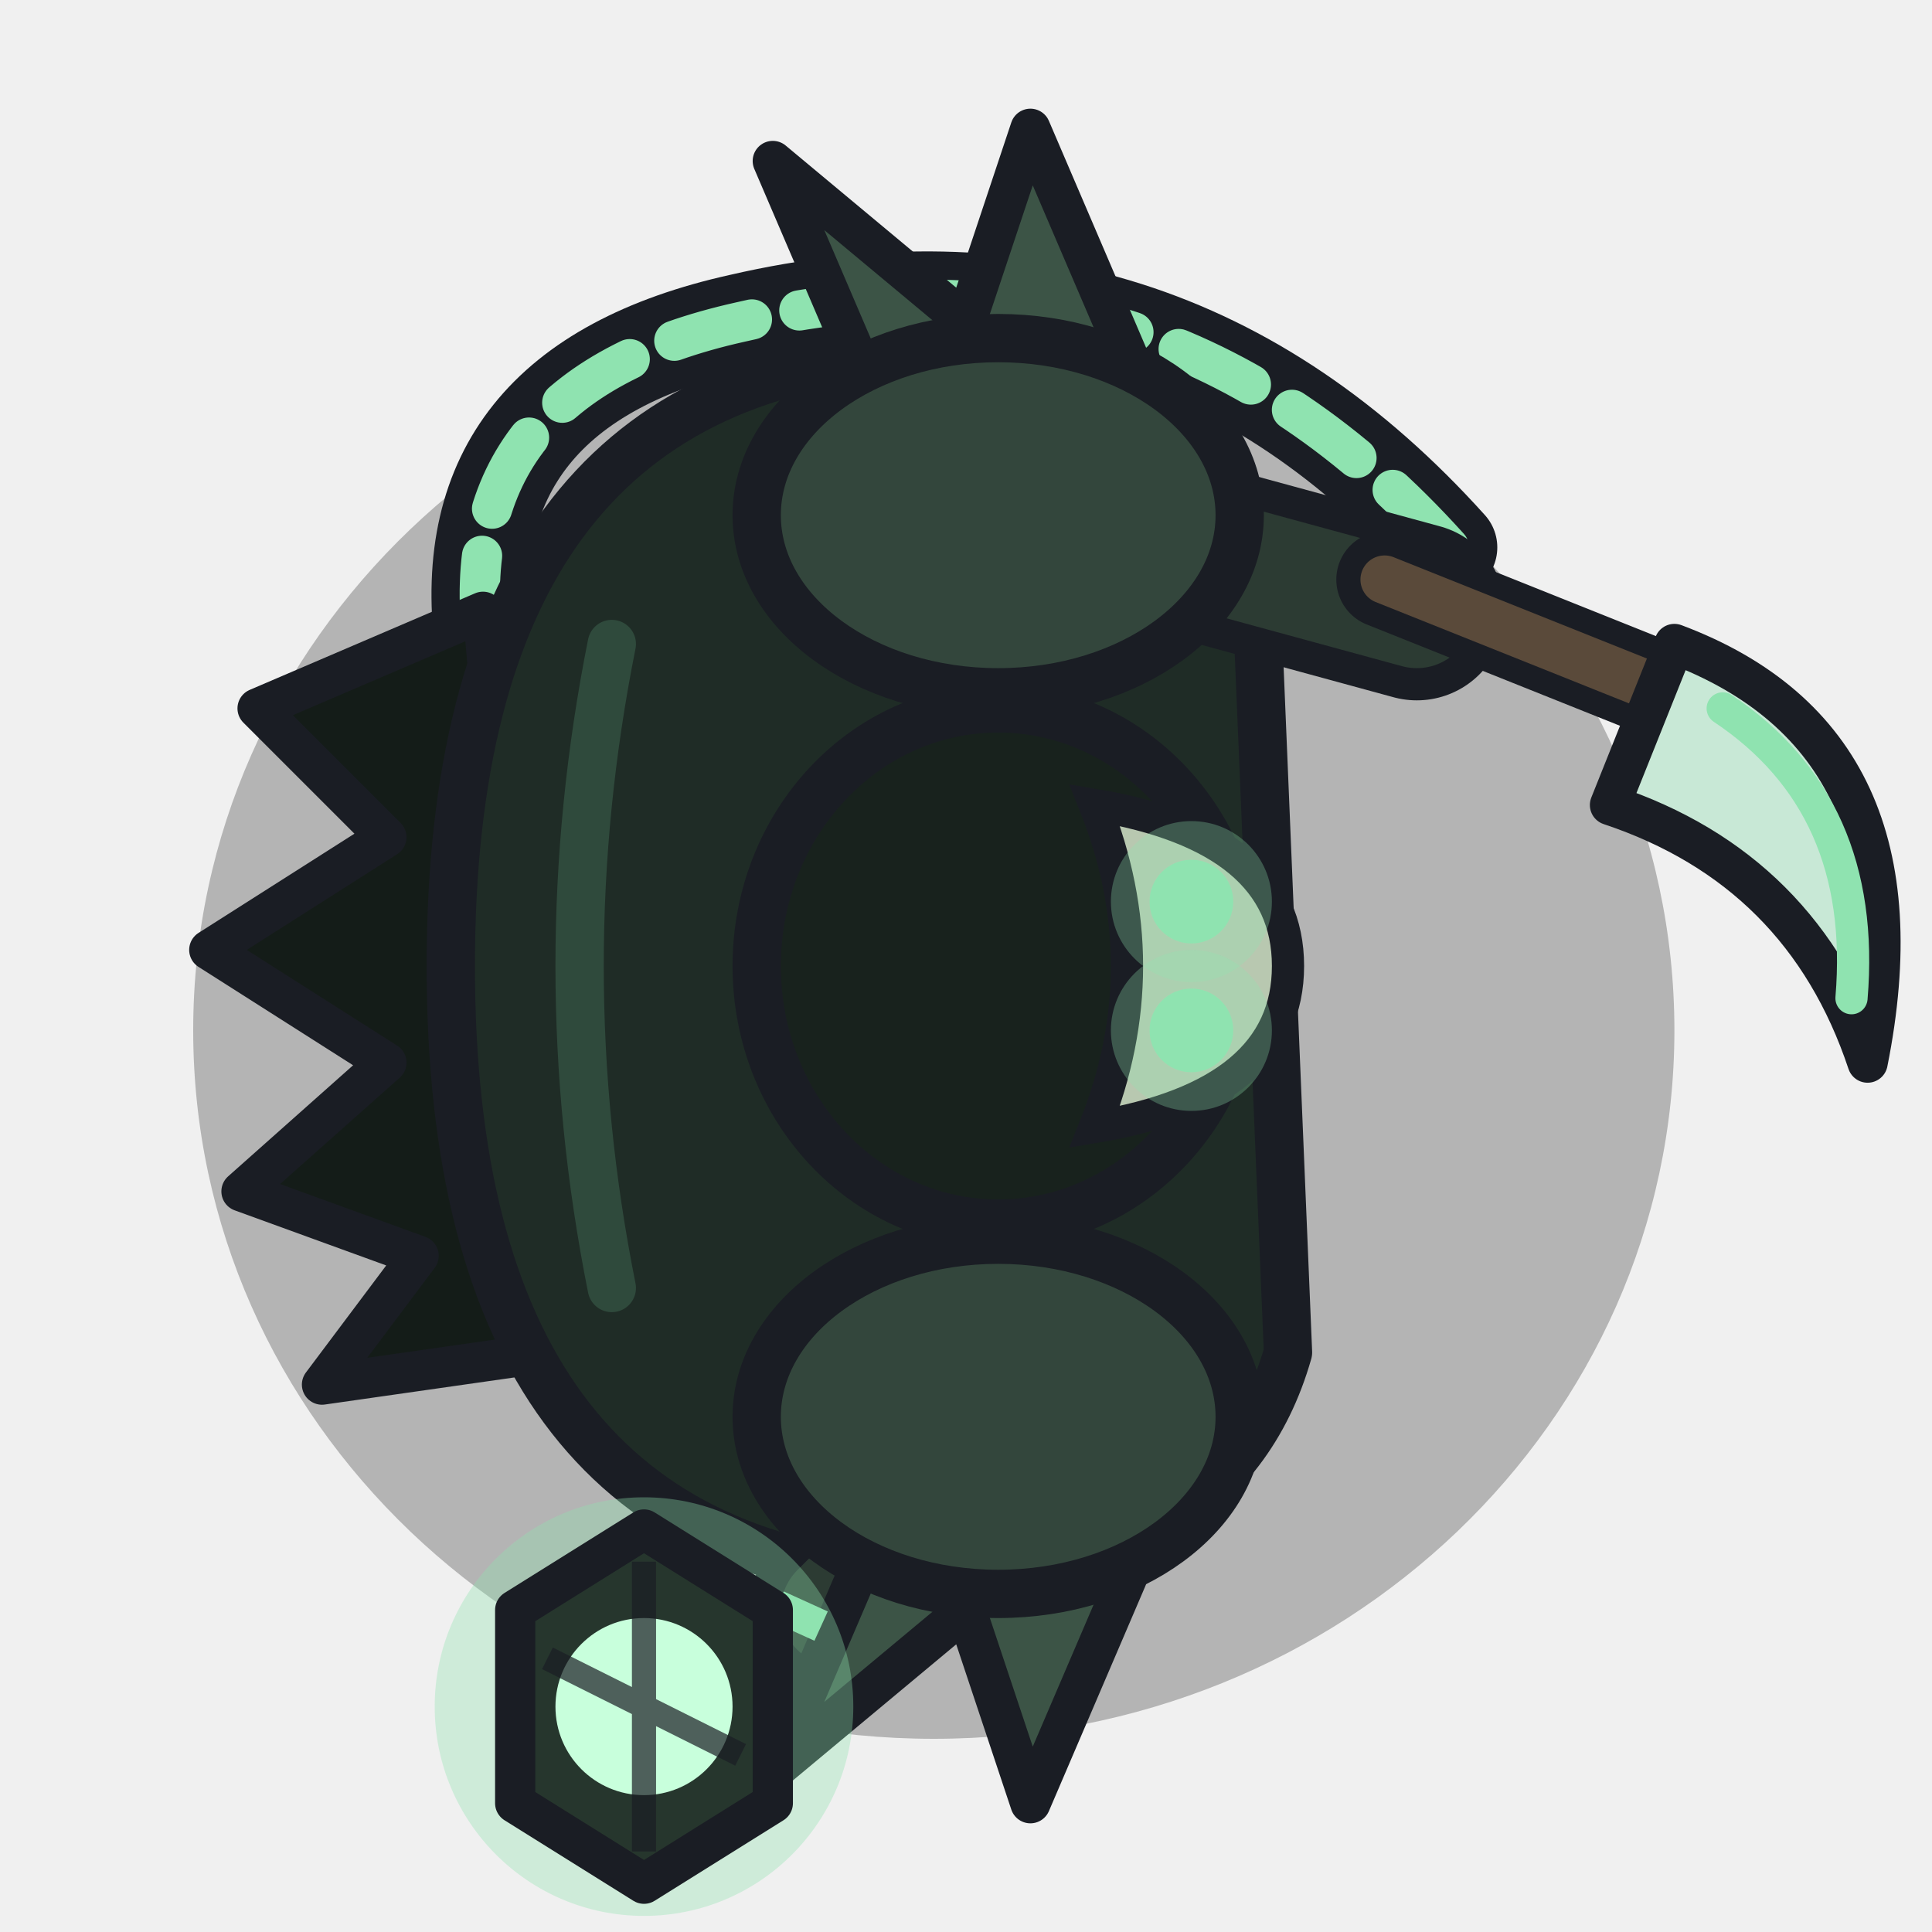
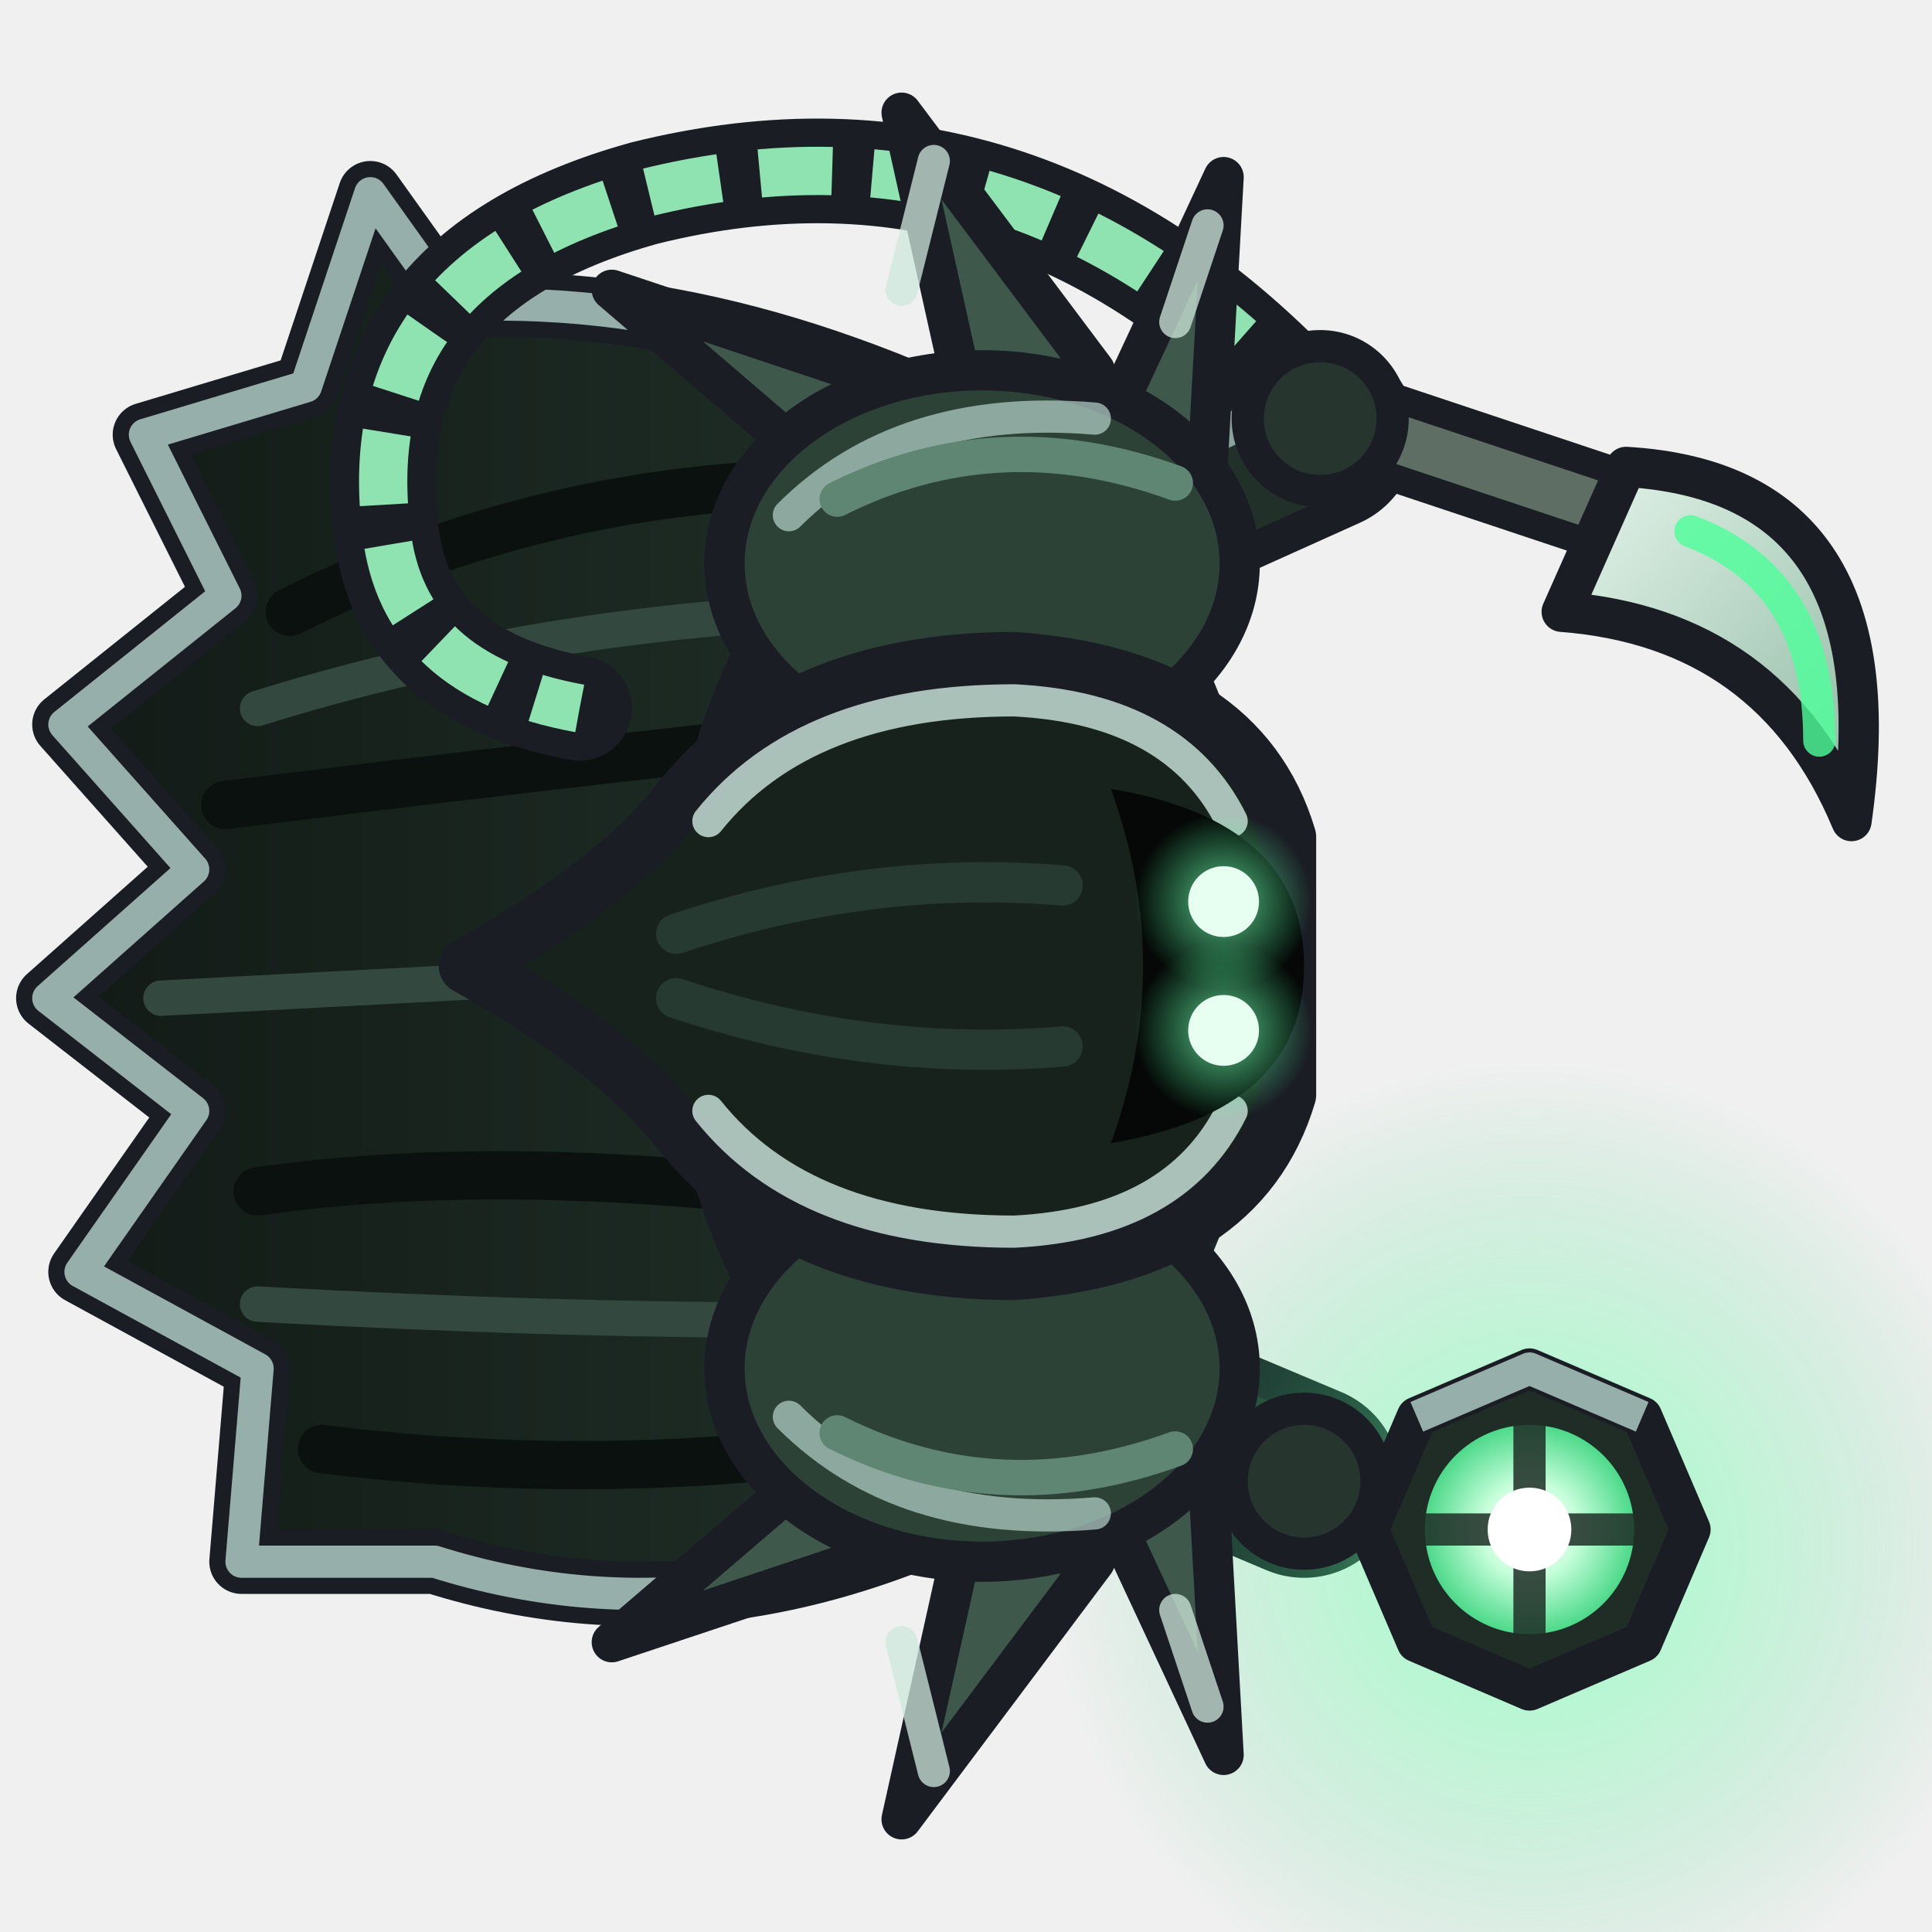
<svg xmlns="http://www.w3.org/2000/svg" width="120" height="120" viewBox="0 0 120 120">
+   <defs>
+     <radialGradient id="halo">
+       <stop offset="0" stop-color="#9dffc8" stop-opacity="0.7" />
+       <stop offset="0.45" stop-color="#4dff9a" stop-opacity="0.28" />
+       <stop offset="1" stop-color="#2fbf74" stop-opacity="0" />
+     </radialGradient>
+     <radialGradient id="core">
+       <stop offset="0" stop-color="#ffffff" />
+       <stop offset="0.45" stop-color="#c8ffdc" />
+       <stop offset="1" stop-color="#4dd98a" />
+     </radialGradient>
+     <radialGradient id="eye">
+       <stop offset="0" stop-color="#7dffb8" stop-opacity="0.75" />
+       <stop offset="1" stop-color="#4dff9a" stop-opacity="0" />
+     </radialGradient>
+     <linearGradient id="robe" x1="1" y1="0" x2="0" y2="0">
+       <stop offset="0" stop-color="#22322b" />
+       <stop offset="1" stop-color="#121a16" />
+     </linearGradient>
+     <linearGradient id="steel" x1="0" y1="0" x2="1" y2="1">
+       <stop offset="0" stop-color="#e6f6ec" />
+       <stop offset="1" stop-color="#8fb8a2" />
+     </linearGradient>
+   </defs>
  <g transform="translate(60 60)">
-     <ellipse cx="-2" cy="4" rx="46" ry="44" fill="#000000" opacity="0.25" />
-     <path d="M 30 -26 Q 12 -46 -14 -40 Q -32 -36 -30 -20" fill="none" stroke="#1a1d24" stroke-width="6" stroke-linecap="round" />
-     <path d="M 30 -26 Q 12 -46 -14 -40 Q -32 -36 -30 -20" fill="none" stroke="#8fe3b0" stroke-width="2.5" stroke-dasharray="5 3" stroke-linecap="round" />
-     <path d="M -30 -22 L -44 -16 L -36 -8 L -47 -1 L -36 6 L -45 14 L -34 18 L -40 26 L -26 24 Z" fill="#141c18" stroke="#1a1d24" stroke-width="2.5" stroke-linejoin="round" />
-     <path d="M -32 0 Q -32 -36 -4 -38 Q 16 -38 18 -24 L 20 24 Q 16 38 -4 38 Q -32 36 -32 0 Z" fill="#1f2c26" stroke="#1a1d24" stroke-width="3" stroke-linejoin="round" />
-     <path d="M -22 -20 Q -26 0 -22 20" fill="none" stroke="#2f4a3c" stroke-width="3" stroke-linecap="round" />
-     <path d="M 6 -28 L 28 -22" stroke="#1a1d24" stroke-width="11" stroke-linecap="round" />
-     <path d="M 6 -28 L 28 -22" stroke="#2c3b33" stroke-width="7" stroke-linecap="round" />
-     <path d="M 26 -24 L 46 -16" stroke="#1a1d24" stroke-width="6" stroke-linecap="round" />
-     <path d="M 26 -24 L 46 -16" stroke="#5a4a3a" stroke-width="3" stroke-linecap="round" />
-     <path d="M 44 -20 Q 60 -14 56 6 Q 52 -6 40 -10 Z" fill="#c8e8d6" stroke="#1a1d24" stroke-width="2.5" stroke-linejoin="round" />
-     <path d="M 47 -16 Q 56 -10 55 2" fill="none" stroke="#8fe3b0" stroke-width="2" stroke-linecap="round" />
-     <path d="M 4 28 L -8 40" stroke="#1a1d24" stroke-width="11" stroke-linecap="round" />
-     <path d="M 4 28 L -8 40" stroke="#2c3b33" stroke-width="7" stroke-linecap="round" />
-     <path d="M -6 -36 L -12 -50 L 0 -40 L 4 -52 L 10 -38 Z" fill="#3c5446" stroke="#1a1d24" stroke-width="2.5" stroke-linejoin="round" />
-     <ellipse cx="2" cy="-28" rx="15" ry="11" fill="#33463c" stroke="#1a1d24" stroke-width="3" />
-     <path d="M -6 36 L -12 50 L 0 40 L 4 52 L 10 38 Z" fill="#3c5446" stroke="#1a1d24" stroke-width="2.5" stroke-linejoin="round" />
-     <ellipse cx="2" cy="28" rx="15" ry="11" fill="#33463c" stroke="#1a1d24" stroke-width="3" />
-     <ellipse cx="2" cy="0" rx="15" ry="16" fill="#18221d" stroke="#1a1d24" stroke-width="3" />
-     <path d="M 8 -10 Q 20 -8 20 0 Q 20 8 8 10 Q 12 0 8 -10 Z" fill="#b8c8b0" stroke="#1a1d24" stroke-width="2" />
-     <circle cx="14" cy="-4" r="2.6" fill="#8fe3b0" />
-     <circle cx="14" cy="4" r="2.6" fill="#8fe3b0" />
-     <circle cx="14" cy="-4" r="5" fill="#8fe3b0" opacity="0.3" />
-     <circle cx="14" cy="4" r="5" fill="#8fe3b0" opacity="0.3" />
-     <path d="M -9 41 L -20 36" stroke="#8fe3b0" stroke-width="2" stroke-dasharray="3 2" />
-     <circle cx="-20" cy="46" r="13" fill="#8fe3b0" opacity="0.35" />
-     <path d="M -20 35 L -12 40 L -12 52 L -20 57 L -28 52 L -28 40 Z" fill="#26362d" stroke="#1a1d24" stroke-width="2.5" stroke-linejoin="round" />
-     <circle cx="-20" cy="46" r="5.5" fill="#c8ffdc" />
-     <path d="M -20 37 L -20 55 M -26 43 L -14 49" stroke="#1a1d24" stroke-width="1.5" opacity="0.7" />
+     <path d="M 6 -31 Q -14 -42 -32 -41 L -37 -48 L -41 -36 L -51 -33 L -46 -23 L -56 -15 L -48 -6 L -57 2 L -48 9 L -55 19 L -44 25 L -45 37 L -33 37 Q -14 43 6 31 Z" fill="url(#robe)" stroke="#1a1d24" stroke-width="4" stroke-linejoin="round" />
+     <path d="M 6 -31 Q -14 -42 -32 -41 L -37 -48 L -41 -36 L -51 -33 L -46 -23 L -56 -15 L -48 -6 L -57 2 L -48 9 L -55 19 L -44 25 L -45 37 L -33 37 Q -14 43 6 31" fill="none" stroke="#b6d3cc" stroke-width="2" stroke-linejoin="round" opacity="0.8" />
+     <path d="M -8 -30 Q -26 -30 -42 -22 M -12 -14 Q -30 -12 -46 -10 M -12 14 Q -30 12 -44 14 M -8 30 Q -24 32 -40 30" fill="none" stroke="#0b110e" stroke-width="3" stroke-linecap="round" />
+     <path d="M -10 -22 Q -28 -21 -44 -16 M -12 0 L -50 2 M -10 22 Q -26 22 -44 21" fill="none" stroke="#33493f" stroke-width="2.2" stroke-linecap="round" />
+     <path d="M 22 -34 Q 4 -54 -20 -48 Q -38 -43 -36 -27 Q -35 -18 -24 -16" fill="none" stroke="#1a1d24" stroke-width="6.5" stroke-linecap="round" />
+     <path d="M 22 -34 Q 4 -54 -20 -48 Q -38 -43 -36 -27 Q -35 -18 -24 -16" fill="none" stroke="#8fe3b0" stroke-width="3" stroke-dasharray="4.5 2.5" stroke-linecap="butt" />
+     <path d="M 2 -24 L 22 -33 M 2 24 L 21 32" stroke="#1a1d24" stroke-width="12" stroke-linecap="round" />
+     <path d="M 2 -24 L 22 -33 M 2 24 L 21 32" stroke="#22302a" stroke-width="7.5" stroke-linecap="round" />
+     <path d="M 6 -28.5 L 20 -35" stroke="#b6d3cc" stroke-width="2" stroke-linecap="round" opacity="0.7" />
+     <ellipse cx="0" cy="0" rx="17" ry="29" fill="#1b2721" stroke="#1a1d24" stroke-width="3.5" />
+     <path d="M -9 -22 Q -14 0 -9 22" fill="none" stroke="#33493f" stroke-width="2.5" stroke-linecap="round" />
+     <circle cx="35" cy="36" r="30" fill="url(#halo)" />
+     <g stroke="#1a1d24" stroke-width="2.5" stroke-linejoin="round">
+       <path d="M -8 -30 L -22 -42 L -4 -36 Z M 0 -35 L -4 -53 L 8 -37 Z M 9 -34 L 16 -49 L 15 -31 Z" fill="#3e584b" />
+       <path d="M -8 30 L -22 42 L -4 36 Z M 0 35 L -4 53 L 8 37 Z M 9 34 L 16 49 L 15 31 Z" fill="#3e584b" />
+       <ellipse cx="1" cy="-25" rx="16" ry="12" fill="#2d4237" />
+       <ellipse cx="1" cy="25" rx="16" ry="12" fill="#2d4237" />
+     </g>
+     <path d="M -4 -42 L -2 -50 M 13 -40 L 15 -46 M -4 42 L -2 50 M 13 40 L 15 46" stroke="#cfe8dc" stroke-width="2" stroke-linecap="round" opacity="0.75" />
+     <path d="M -11 -28 Q -4 -35 8 -34 M -11 28 Q -4 35 8 34" fill="none" stroke="#b6d3cc" stroke-width="2" stroke-linecap="round" opacity="0.7" />
+     <path d="M -8 -29 Q 2 -34 13 -30 M -8 29 Q 2 34 13 30" fill="none" stroke="#5f8573" stroke-width="2.2" stroke-linecap="round" />
+     <path d="M 20 -8 Q 17 -18 3 -19 Q -11 -19 -18 -10 Q -22 -5 -31 0 Q -22 5 -18 10 Q -11 19 3 19 Q 17 18 20 8 Z" fill="#17221d" stroke="#1a1d24" stroke-width="3.5" stroke-linejoin="round" />
+     <path d="M -16 -9 Q -10 -16.5 3 -16.5 Q 13 -16 16.5 -9 M -16 9 Q -10 16.5 3 16.5 Q 13 16 16.5 9" fill="none" stroke="#c4ddd5" stroke-width="2" stroke-linecap="round" opacity="0.85" />
+     <path d="M -18 -2 Q -6 -6 6 -5 M -18 2 Q -6 6 6 5" fill="none" stroke="#263a31" stroke-width="2.5" stroke-linecap="round" />
+     <path d="M 9 -11 Q 21 -9 21 0 Q 21 9 9 11 Q 13 0 9 -11 Z" fill="#050807" />
+     <circle cx="16" cy="-4" r="5.5" fill="url(#eye)" />
+     <circle cx="16" cy="4" r="5.5" fill="url(#eye)" />
+     <circle cx="16" cy="-4" r="2.2" fill="#e6fff0" />
+     <circle cx="16" cy="4" r="2.2" fill="#e6fff0" />
+     <path d="M 20 -35 L 44 -27" stroke="#1a1d24" stroke-width="6.5" stroke-linecap="round" />
+     <path d="M 20 -35 L 44 -27" stroke="#5e6e64" stroke-width="3" stroke-linecap="round" />
+     <path d="M 41 -31 Q 58 -30 55 -9 Q 50 -21 37 -22 Z" fill="url(#steel)" stroke="#1a1d24" stroke-width="2.5" stroke-linejoin="round" />
+     <path d="M 45 -27 Q 53 -24 53 -14" fill="none" stroke="#4dff9a" stroke-width="2" stroke-linecap="round" opacity="0.8" />
+     <circle cx="22" cy="-34" r="4.5" fill="#26352e" stroke="#1a1d24" stroke-width="2" />
+     <path d="M 22 33 L 31 32" stroke="#1a1d24" stroke-width="5" stroke-linecap="round" />
+     <path d="M 22 33 L 31 32" stroke="#8fe3b0" stroke-width="2.2" stroke-dasharray="2.5 1.5" />
+     <circle cx="21" cy="32" r="4.5" fill="#26352e" stroke="#1a1d24" stroke-width="2" />
+     <path d="M 35 25 L 42 28 L 45 35 L 42 42 L 35 45 L 28 42 L 25 35 L 28 28 Z" fill="#1f2d26" stroke="#1a1d24" stroke-width="2.5" stroke-linejoin="round" />
+     <circle cx="35" cy="35" r="6.5" fill="url(#core)" />
+     <path d="M 35 27.5 L 35 42.5 M 27.5 35 L 42.5 35" stroke="#1f2d26" stroke-width="2" opacity="0.85" />
+     <path d="M 28 28 L 35 25 L 42 28" fill="none" stroke="#b6d3cc" stroke-width="2" stroke-linejoin="round" opacity="0.8" />
+     <circle cx="35" cy="35" r="2.6" fill="#ffffff" />
  </g>
</svg>
